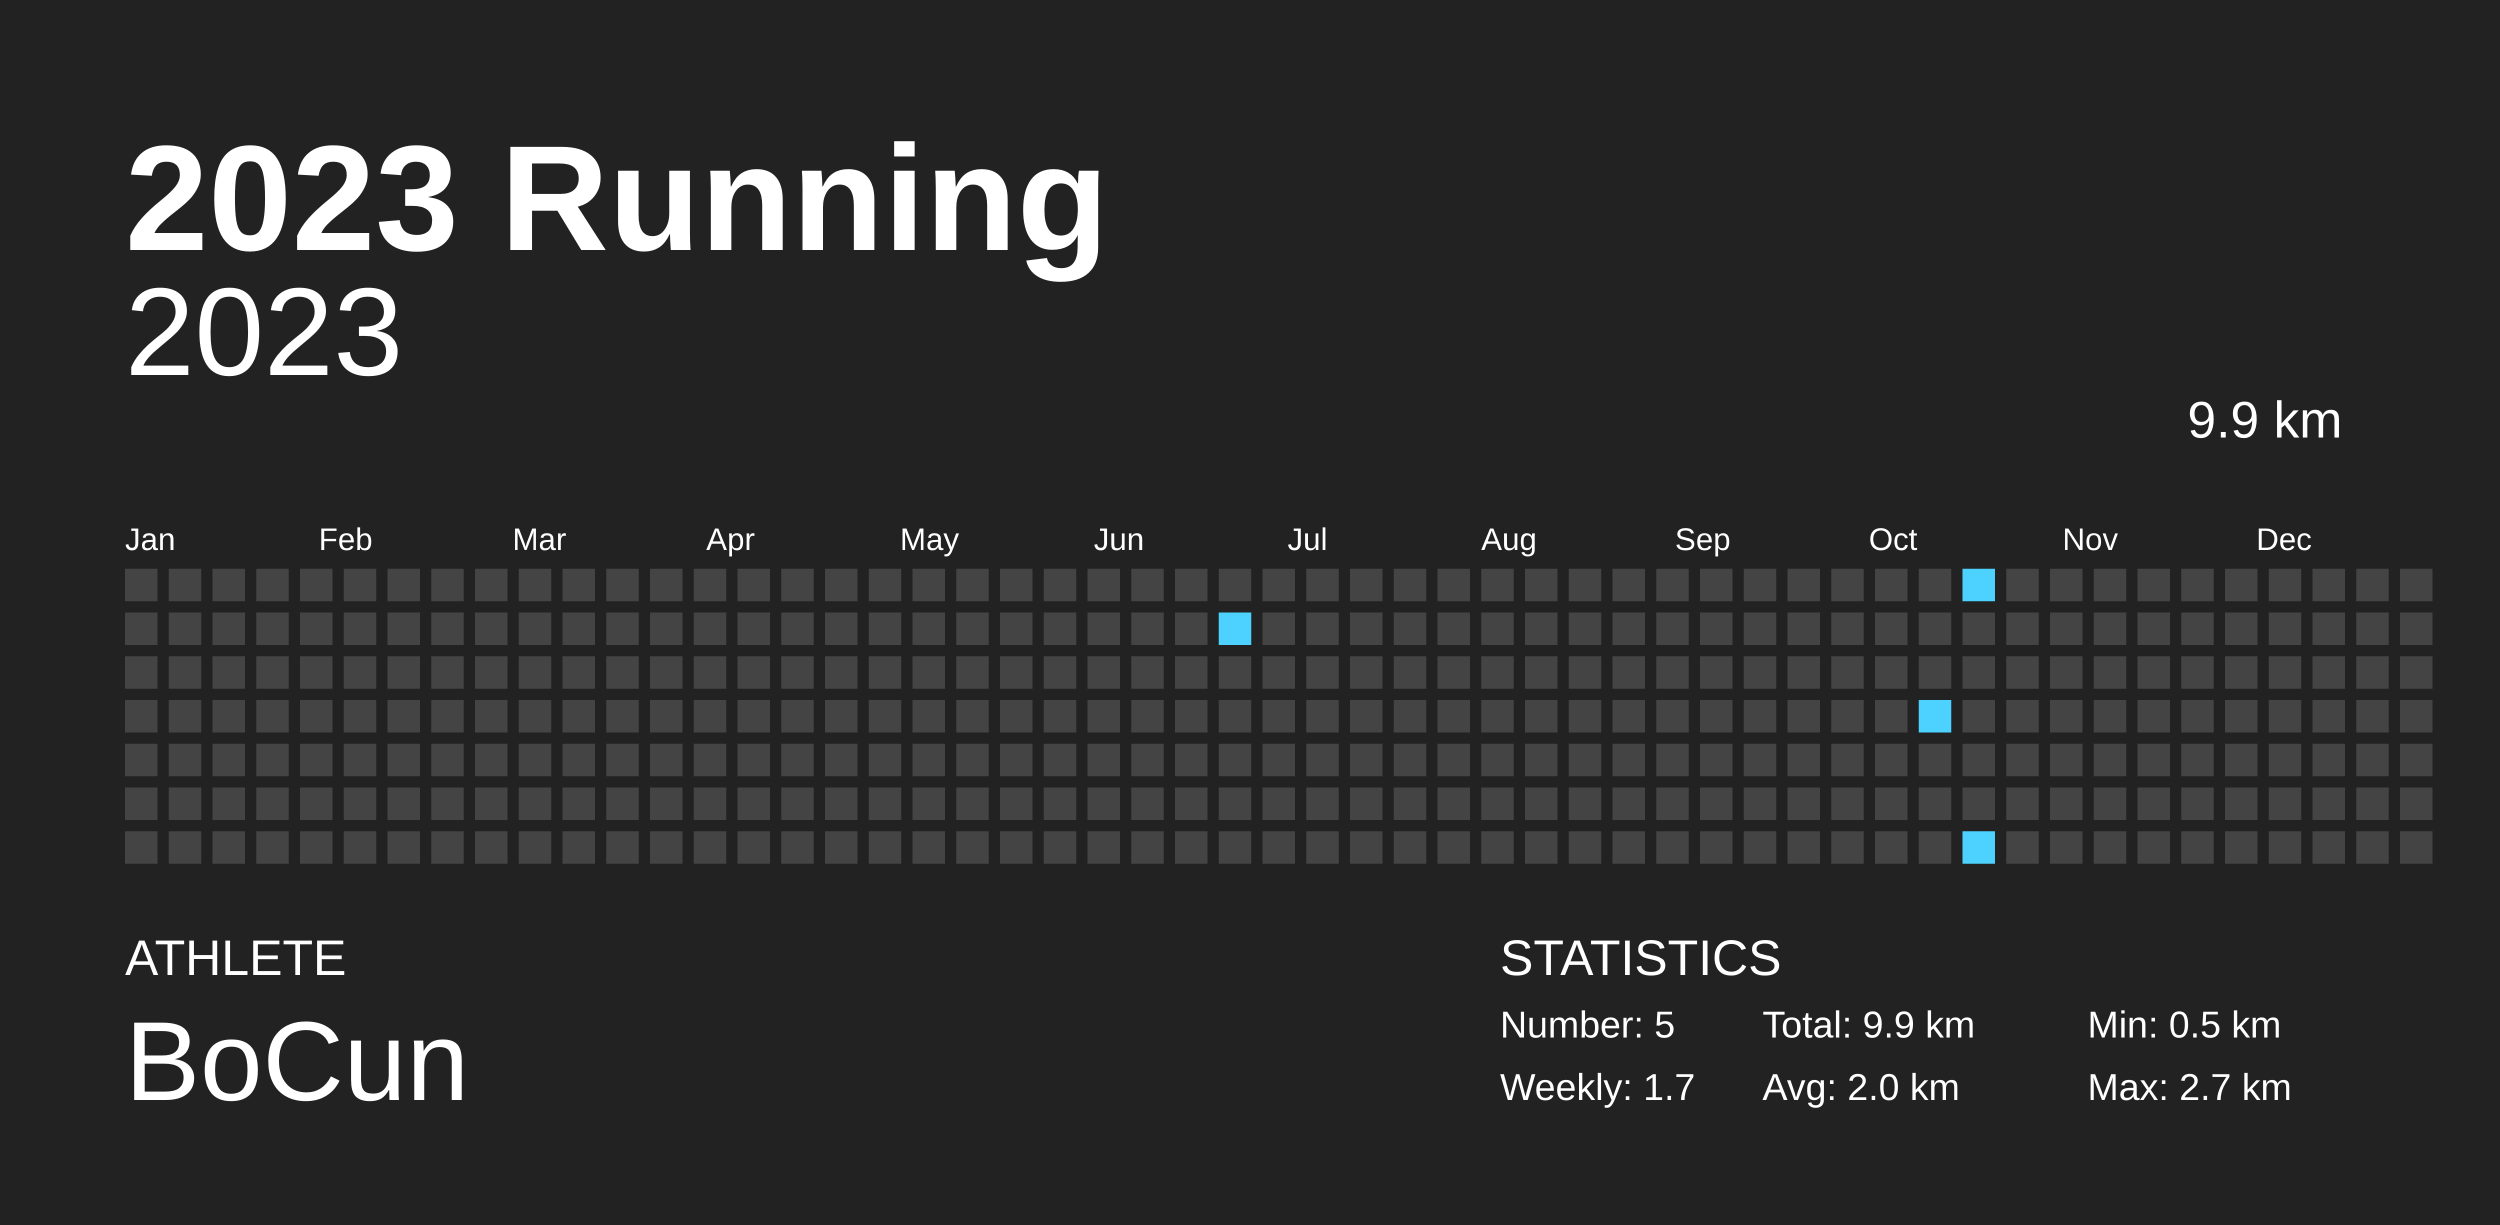
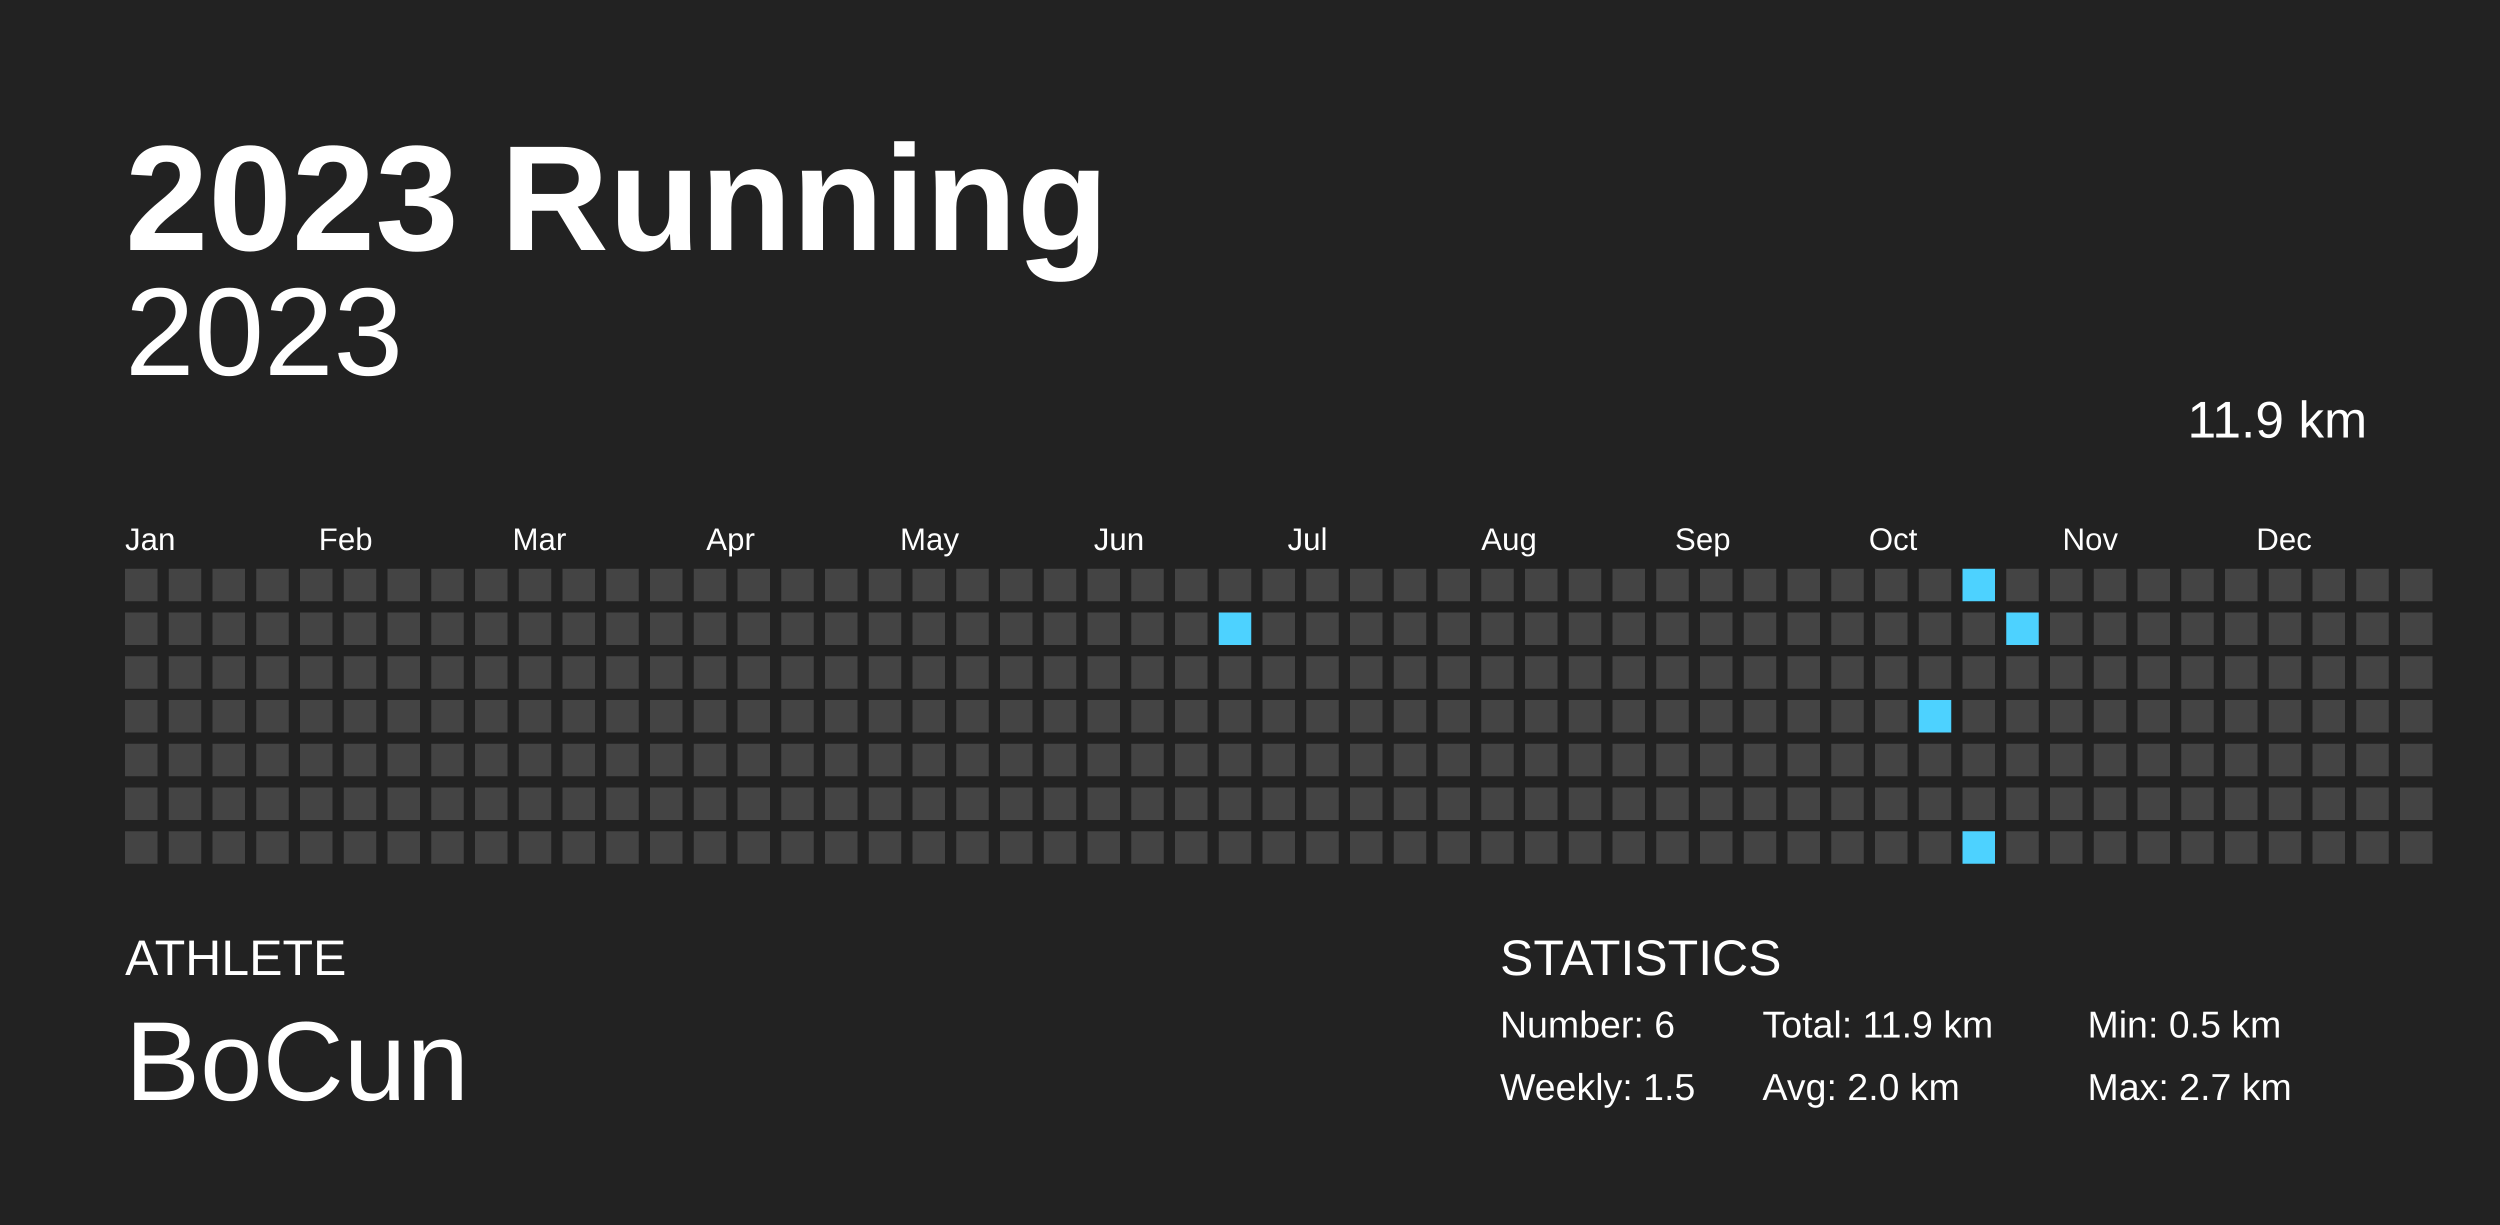
<svg xmlns="http://www.w3.org/2000/svg" baseProfile="full" height="98mm" version="1.1" viewBox="0,0,200,98" width="200mm">
  <defs />
  <rect fill="#222222" height="98" width="200" x="0" y="0" />
  <text fill="#FFFFFF" style="font-size:12px; font-family:Arial; font-weight:bold;" x="10" y="20">2023 Running</text>
  <text fill="#FFFFFF" style="font-size:4px; font-family:Arial" x="10" y="78">ATHLETE</text>
  <text fill="#FFFFFF" style="font-size:9px; font-family:Arial" x="10" y="88">BoCun</text>
  <text fill="#FFFFFF" style="font-size:4px; font-family:Arial" x="120" y="78">STATISTICS</text>
-   <text fill="#FFFFFF" style="font-size:3px; font-family:Arial" x="120" y="83">Number: 5</text>
-   <text fill="#FFFFFF" style="font-size:3px; font-family:Arial" x="120" y="88">Weekly: 1.7</text>
-   <text fill="#FFFFFF" style="font-size:3px; font-family:Arial" x="141" y="83">Total: 9.9 km</text>
+   <text fill="#FFFFFF" style="font-size:3px; font-family:Arial" x="120" y="83">Number: 6</text>
+   <text fill="#FFFFFF" style="font-size:3px; font-family:Arial" x="120" y="88">Weekly: 1.5</text>
+   <text fill="#FFFFFF" style="font-size:3px; font-family:Arial" x="141" y="83">Total: 11.9 km</text>
  <text fill="#FFFFFF" style="font-size:3px; font-family:Arial" x="141" y="88">Avg: 2.0 km</text>
  <text fill="#FFFFFF" style="font-size:3px; font-family:Arial" x="167" y="83">Min: 0.5 km</text>
  <text fill="#FFFFFF" style="font-size:3px; font-family:Arial" x="167" y="88">Max: 2.7 km</text>
  <text alignment-baseline="hanging" fill="#FFFFFF" style="font-size:10.0px; font-family:Arial;" x="10" y="30">2023</text>
-   <text alignment-baseline="hanging" fill="#FFFFFF" style="font-size:4.125px; font-family:Arial;" x="175" y="35">9.9 km</text>
+   <text alignment-baseline="hanging" fill="#FFFFFF" style="font-size:4.125px; font-family:Arial;" x="175" y="35">11.9 km</text>
  <text fill="#FFFFFF" style="font-size:2.5px; font-family:Arial" x="10.0" y="44">Jan</text>
  <text fill="#FFFFFF" style="font-size:2.5px; font-family:Arial" x="25.5" y="44">Feb</text>
  <text fill="#FFFFFF" style="font-size:2.5px; font-family:Arial" x="41.0" y="44">Mar</text>
  <text fill="#FFFFFF" style="font-size:2.5px; font-family:Arial" x="56.5" y="44">Apr</text>
  <text fill="#FFFFFF" style="font-size:2.5px; font-family:Arial" x="72.0" y="44">May</text>
  <text fill="#FFFFFF" style="font-size:2.5px; font-family:Arial" x="87.5" y="44">Jun</text>
  <text fill="#FFFFFF" style="font-size:2.5px; font-family:Arial" x="103.0" y="44">Jul</text>
  <text fill="#FFFFFF" style="font-size:2.5px; font-family:Arial" x="118.5" y="44">Aug</text>
  <text fill="#FFFFFF" style="font-size:2.5px; font-family:Arial" x="134.0" y="44">Sep</text>
  <text fill="#FFFFFF" style="font-size:2.5px; font-family:Arial" x="149.5" y="44">Oct</text>
  <text fill="#FFFFFF" style="font-size:2.5px; font-family:Arial" x="165.0" y="44">Nov</text>
  <text fill="#FFFFFF" style="font-size:2.5px; font-family:Arial" x="180.5" y="44">Dec</text>
  <rect fill="#444444" height="2.6" width="2.6" x="10.0" y="45.5" />
  <rect fill="#444444" height="2.6" width="2.6" x="10.0" y="49.0" />
  <rect fill="#444444" height="2.6" width="2.6" x="10.0" y="52.5" />
  <rect fill="#444444" height="2.6" width="2.6" x="10.0" y="56.0" />
  <rect fill="#444444" height="2.6" width="2.6" x="10.0" y="59.5" />
  <rect fill="#444444" height="2.6" width="2.6" x="10.0" y="63.0" />
  <rect fill="#444444" height="2.6" width="2.6" x="10.0" y="66.5" />
  <rect fill="#444444" height="2.6" width="2.6" x="13.5" y="45.5" />
  <rect fill="#444444" height="2.6" width="2.6" x="13.5" y="49.0" />
  <rect fill="#444444" height="2.6" width="2.6" x="13.5" y="52.5" />
  <rect fill="#444444" height="2.6" width="2.6" x="13.5" y="56.0" />
  <rect fill="#444444" height="2.6" width="2.6" x="13.5" y="59.5" />
  <rect fill="#444444" height="2.6" width="2.6" x="13.5" y="63.0" />
  <rect fill="#444444" height="2.6" width="2.6" x="13.5" y="66.5" />
  <rect fill="#444444" height="2.6" width="2.6" x="17.0" y="45.5" />
  <rect fill="#444444" height="2.6" width="2.6" x="17.0" y="49.0" />
  <rect fill="#444444" height="2.6" width="2.6" x="17.0" y="52.5" />
  <rect fill="#444444" height="2.6" width="2.6" x="17.0" y="56.0" />
  <rect fill="#444444" height="2.6" width="2.6" x="17.0" y="59.5" />
  <rect fill="#444444" height="2.6" width="2.6" x="17.0" y="63.0" />
  <rect fill="#444444" height="2.6" width="2.6" x="17.0" y="66.5" />
  <rect fill="#444444" height="2.6" width="2.6" x="20.5" y="45.5" />
  <rect fill="#444444" height="2.6" width="2.6" x="20.5" y="49.0" />
  <rect fill="#444444" height="2.6" width="2.6" x="20.5" y="52.5" />
  <rect fill="#444444" height="2.6" width="2.6" x="20.5" y="56.0" />
  <rect fill="#444444" height="2.6" width="2.6" x="20.5" y="59.5" />
  <rect fill="#444444" height="2.6" width="2.6" x="20.5" y="63.0" />
  <rect fill="#444444" height="2.6" width="2.6" x="20.5" y="66.5" />
  <rect fill="#444444" height="2.6" width="2.6" x="24.0" y="45.5" />
  <rect fill="#444444" height="2.6" width="2.6" x="24.0" y="49.0" />
  <rect fill="#444444" height="2.6" width="2.6" x="24.0" y="52.5" />
  <rect fill="#444444" height="2.6" width="2.6" x="24.0" y="56.0" />
  <rect fill="#444444" height="2.6" width="2.6" x="24.0" y="59.5" />
  <rect fill="#444444" height="2.6" width="2.6" x="24.0" y="63.0" />
  <rect fill="#444444" height="2.6" width="2.6" x="24.0" y="66.5" />
  <rect fill="#444444" height="2.6" width="2.6" x="27.5" y="45.5" />
  <rect fill="#444444" height="2.6" width="2.6" x="27.5" y="49.0" />
  <rect fill="#444444" height="2.6" width="2.6" x="27.5" y="52.5" />
  <rect fill="#444444" height="2.6" width="2.6" x="27.5" y="56.0" />
  <rect fill="#444444" height="2.6" width="2.6" x="27.5" y="59.5" />
  <rect fill="#444444" height="2.6" width="2.6" x="27.5" y="63.0" />
  <rect fill="#444444" height="2.6" width="2.6" x="27.5" y="66.5" />
  <rect fill="#444444" height="2.6" width="2.6" x="31.0" y="45.5" />
  <rect fill="#444444" height="2.6" width="2.6" x="31.0" y="49.0" />
  <rect fill="#444444" height="2.6" width="2.6" x="31.0" y="52.5" />
  <rect fill="#444444" height="2.6" width="2.6" x="31.0" y="56.0" />
  <rect fill="#444444" height="2.6" width="2.6" x="31.0" y="59.5" />
  <rect fill="#444444" height="2.6" width="2.6" x="31.0" y="63.0" />
  <rect fill="#444444" height="2.6" width="2.6" x="31.0" y="66.5" />
  <rect fill="#444444" height="2.6" width="2.6" x="34.5" y="45.5" />
  <rect fill="#444444" height="2.6" width="2.6" x="34.5" y="49.0" />
  <rect fill="#444444" height="2.6" width="2.6" x="34.5" y="52.5" />
  <rect fill="#444444" height="2.6" width="2.6" x="34.5" y="56.0" />
  <rect fill="#444444" height="2.6" width="2.6" x="34.5" y="59.5" />
  <rect fill="#444444" height="2.6" width="2.6" x="34.5" y="63.0" />
  <rect fill="#444444" height="2.6" width="2.6" x="34.5" y="66.5" />
  <rect fill="#444444" height="2.6" width="2.6" x="38.0" y="45.5" />
  <rect fill="#444444" height="2.6" width="2.6" x="38.0" y="49.0" />
  <rect fill="#444444" height="2.6" width="2.6" x="38.0" y="52.5" />
  <rect fill="#444444" height="2.6" width="2.6" x="38.0" y="56.0" />
  <rect fill="#444444" height="2.6" width="2.6" x="38.0" y="59.5" />
  <rect fill="#444444" height="2.6" width="2.6" x="38.0" y="63.0" />
  <rect fill="#444444" height="2.6" width="2.6" x="38.0" y="66.5" />
  <rect fill="#444444" height="2.6" width="2.6" x="41.5" y="45.5" />
  <rect fill="#444444" height="2.6" width="2.6" x="41.5" y="49.0" />
  <rect fill="#444444" height="2.6" width="2.6" x="41.5" y="52.5" />
  <rect fill="#444444" height="2.6" width="2.6" x="41.5" y="56.0" />
  <rect fill="#444444" height="2.6" width="2.6" x="41.5" y="59.5" />
  <rect fill="#444444" height="2.6" width="2.6" x="41.5" y="63.0" />
  <rect fill="#444444" height="2.6" width="2.6" x="41.5" y="66.5" />
  <rect fill="#444444" height="2.6" width="2.6" x="45.0" y="45.5" />
  <rect fill="#444444" height="2.6" width="2.6" x="45.0" y="49.0" />
  <rect fill="#444444" height="2.6" width="2.6" x="45.0" y="52.5" />
  <rect fill="#444444" height="2.6" width="2.6" x="45.0" y="56.0" />
  <rect fill="#444444" height="2.6" width="2.6" x="45.0" y="59.5" />
  <rect fill="#444444" height="2.6" width="2.6" x="45.0" y="63.0" />
  <rect fill="#444444" height="2.6" width="2.6" x="45.0" y="66.5" />
  <rect fill="#444444" height="2.6" width="2.6" x="48.5" y="45.5" />
  <rect fill="#444444" height="2.6" width="2.6" x="48.5" y="49.0" />
  <rect fill="#444444" height="2.6" width="2.6" x="48.5" y="52.5" />
  <rect fill="#444444" height="2.6" width="2.6" x="48.5" y="56.0" />
  <rect fill="#444444" height="2.6" width="2.6" x="48.5" y="59.5" />
  <rect fill="#444444" height="2.6" width="2.6" x="48.5" y="63.0" />
  <rect fill="#444444" height="2.6" width="2.6" x="48.5" y="66.5" />
  <rect fill="#444444" height="2.6" width="2.6" x="52.0" y="45.5" />
  <rect fill="#444444" height="2.6" width="2.6" x="52.0" y="49.0" />
  <rect fill="#444444" height="2.6" width="2.6" x="52.0" y="52.5" />
  <rect fill="#444444" height="2.6" width="2.6" x="52.0" y="56.0" />
  <rect fill="#444444" height="2.6" width="2.6" x="52.0" y="59.5" />
  <rect fill="#444444" height="2.6" width="2.6" x="52.0" y="63.0" />
  <rect fill="#444444" height="2.6" width="2.6" x="52.0" y="66.5" />
  <rect fill="#444444" height="2.6" width="2.6" x="55.5" y="45.5" />
  <rect fill="#444444" height="2.6" width="2.6" x="55.5" y="49.0" />
  <rect fill="#444444" height="2.6" width="2.6" x="55.5" y="52.5" />
  <rect fill="#444444" height="2.6" width="2.6" x="55.5" y="56.0" />
  <rect fill="#444444" height="2.6" width="2.6" x="55.5" y="59.5" />
  <rect fill="#444444" height="2.6" width="2.6" x="55.5" y="63.0" />
  <rect fill="#444444" height="2.6" width="2.6" x="55.5" y="66.5" />
  <rect fill="#444444" height="2.6" width="2.6" x="59.0" y="45.5" />
  <rect fill="#444444" height="2.6" width="2.6" x="59.0" y="49.0" />
  <rect fill="#444444" height="2.6" width="2.6" x="59.0" y="52.5" />
  <rect fill="#444444" height="2.6" width="2.6" x="59.0" y="56.0" />
  <rect fill="#444444" height="2.6" width="2.6" x="59.0" y="59.5" />
  <rect fill="#444444" height="2.6" width="2.6" x="59.0" y="63.0" />
  <rect fill="#444444" height="2.6" width="2.6" x="59.0" y="66.5" />
  <rect fill="#444444" height="2.6" width="2.6" x="62.5" y="45.5" />
  <rect fill="#444444" height="2.6" width="2.6" x="62.5" y="49.0" />
  <rect fill="#444444" height="2.6" width="2.6" x="62.5" y="52.5" />
  <rect fill="#444444" height="2.6" width="2.6" x="62.5" y="56.0" />
  <rect fill="#444444" height="2.6" width="2.6" x="62.5" y="59.5" />
  <rect fill="#444444" height="2.6" width="2.6" x="62.5" y="63.0" />
  <rect fill="#444444" height="2.6" width="2.6" x="62.5" y="66.5" />
  <rect fill="#444444" height="2.6" width="2.6" x="66.0" y="45.5" />
  <rect fill="#444444" height="2.6" width="2.6" x="66.0" y="49.0" />
  <rect fill="#444444" height="2.6" width="2.6" x="66.0" y="52.5" />
  <rect fill="#444444" height="2.6" width="2.6" x="66.0" y="56.0" />
  <rect fill="#444444" height="2.6" width="2.6" x="66.0" y="59.5" />
  <rect fill="#444444" height="2.6" width="2.6" x="66.0" y="63.0" />
  <rect fill="#444444" height="2.6" width="2.6" x="66.0" y="66.5" />
  <rect fill="#444444" height="2.6" width="2.6" x="69.5" y="45.5" />
  <rect fill="#444444" height="2.6" width="2.6" x="69.5" y="49.0" />
  <rect fill="#444444" height="2.6" width="2.6" x="69.5" y="52.5" />
  <rect fill="#444444" height="2.6" width="2.6" x="69.5" y="56.0" />
  <rect fill="#444444" height="2.6" width="2.6" x="69.5" y="59.5" />
  <rect fill="#444444" height="2.6" width="2.6" x="69.5" y="63.0" />
  <rect fill="#444444" height="2.6" width="2.6" x="69.5" y="66.5" />
  <rect fill="#444444" height="2.6" width="2.6" x="73.0" y="45.5" />
  <rect fill="#444444" height="2.6" width="2.6" x="73.0" y="49.0" />
  <rect fill="#444444" height="2.6" width="2.6" x="73.0" y="52.5" />
  <rect fill="#444444" height="2.6" width="2.6" x="73.0" y="56.0" />
  <rect fill="#444444" height="2.6" width="2.6" x="73.0" y="59.5" />
  <rect fill="#444444" height="2.6" width="2.6" x="73.0" y="63.0" />
  <rect fill="#444444" height="2.6" width="2.6" x="73.0" y="66.5" />
  <rect fill="#444444" height="2.6" width="2.6" x="76.5" y="45.5" />
  <rect fill="#444444" height="2.6" width="2.6" x="76.5" y="49.0" />
  <rect fill="#444444" height="2.6" width="2.6" x="76.5" y="52.5" />
  <rect fill="#444444" height="2.6" width="2.6" x="76.5" y="56.0" />
  <rect fill="#444444" height="2.6" width="2.6" x="76.5" y="59.5" />
  <rect fill="#444444" height="2.6" width="2.6" x="76.5" y="63.0" />
  <rect fill="#444444" height="2.6" width="2.6" x="76.5" y="66.5" />
  <rect fill="#444444" height="2.6" width="2.6" x="80.0" y="45.5" />
  <rect fill="#444444" height="2.6" width="2.6" x="80.0" y="49.0" />
  <rect fill="#444444" height="2.6" width="2.6" x="80.0" y="52.5" />
  <rect fill="#444444" height="2.6" width="2.6" x="80.0" y="56.0" />
  <rect fill="#444444" height="2.6" width="2.6" x="80.0" y="59.5" />
  <rect fill="#444444" height="2.6" width="2.6" x="80.0" y="63.0" />
  <rect fill="#444444" height="2.6" width="2.6" x="80.0" y="66.5" />
  <rect fill="#444444" height="2.6" width="2.6" x="83.5" y="45.5" />
  <rect fill="#444444" height="2.6" width="2.6" x="83.5" y="49.0" />
  <rect fill="#444444" height="2.6" width="2.6" x="83.5" y="52.5" />
  <rect fill="#444444" height="2.6" width="2.6" x="83.5" y="56.0" />
  <rect fill="#444444" height="2.6" width="2.6" x="83.5" y="59.5" />
  <rect fill="#444444" height="2.6" width="2.6" x="83.5" y="63.0" />
  <rect fill="#444444" height="2.6" width="2.6" x="83.5" y="66.5" />
  <rect fill="#444444" height="2.6" width="2.6" x="87.0" y="45.5" />
  <rect fill="#444444" height="2.6" width="2.6" x="87.0" y="49.0" />
  <rect fill="#444444" height="2.6" width="2.6" x="87.0" y="52.5" />
  <rect fill="#444444" height="2.6" width="2.6" x="87.0" y="56.0" />
  <rect fill="#444444" height="2.6" width="2.6" x="87.0" y="59.5" />
  <rect fill="#444444" height="2.6" width="2.6" x="87.0" y="63.0" />
  <rect fill="#444444" height="2.6" width="2.6" x="87.0" y="66.5" />
  <rect fill="#444444" height="2.6" width="2.6" x="90.5" y="45.5" />
  <rect fill="#444444" height="2.6" width="2.6" x="90.5" y="49.0" />
  <rect fill="#444444" height="2.6" width="2.6" x="90.5" y="52.5" />
  <rect fill="#444444" height="2.6" width="2.6" x="90.5" y="56.0" />
  <rect fill="#444444" height="2.6" width="2.6" x="90.5" y="59.5" />
  <rect fill="#444444" height="2.6" width="2.6" x="90.5" y="63.0" />
  <rect fill="#444444" height="2.6" width="2.6" x="90.5" y="66.5" />
  <rect fill="#444444" height="2.6" width="2.6" x="94.0" y="45.5" />
  <rect fill="#444444" height="2.6" width="2.6" x="94.0" y="49.0" />
  <rect fill="#444444" height="2.6" width="2.6" x="94.0" y="52.5" />
  <rect fill="#444444" height="2.6" width="2.6" x="94.0" y="56.0" />
  <rect fill="#444444" height="2.6" width="2.6" x="94.0" y="59.5" />
  <rect fill="#444444" height="2.6" width="2.6" x="94.0" y="63.0" />
  <rect fill="#444444" height="2.6" width="2.6" x="94.0" y="66.5" />
  <rect fill="#444444" height="2.6" width="2.6" x="97.5" y="45.5" />
  <rect fill="#4dd2ff" height="2.6" width="2.6" x="97.5" y="49.0" />
  <rect fill="#444444" height="2.6" width="2.6" x="97.5" y="52.5" />
  <rect fill="#444444" height="2.6" width="2.6" x="97.5" y="56.0" />
  <rect fill="#444444" height="2.6" width="2.6" x="97.5" y="59.5" />
  <rect fill="#444444" height="2.6" width="2.6" x="97.5" y="63.0" />
  <rect fill="#444444" height="2.6" width="2.6" x="97.5" y="66.5" />
  <rect fill="#444444" height="2.6" width="2.6" x="101.0" y="45.5" />
  <rect fill="#444444" height="2.6" width="2.6" x="101.0" y="49.0" />
  <rect fill="#444444" height="2.6" width="2.6" x="101.0" y="52.5" />
  <rect fill="#444444" height="2.6" width="2.6" x="101.0" y="56.0" />
  <rect fill="#444444" height="2.6" width="2.6" x="101.0" y="59.5" />
  <rect fill="#444444" height="2.6" width="2.6" x="101.0" y="63.0" />
  <rect fill="#444444" height="2.6" width="2.6" x="101.0" y="66.5" />
  <rect fill="#444444" height="2.6" width="2.6" x="104.5" y="45.5" />
  <rect fill="#444444" height="2.6" width="2.6" x="104.5" y="49.0" />
  <rect fill="#444444" height="2.6" width="2.6" x="104.5" y="52.5" />
  <rect fill="#444444" height="2.6" width="2.6" x="104.5" y="56.0" />
  <rect fill="#444444" height="2.6" width="2.6" x="104.5" y="59.5" />
  <rect fill="#444444" height="2.6" width="2.6" x="104.5" y="63.0" />
  <rect fill="#444444" height="2.6" width="2.6" x="104.5" y="66.5" />
  <rect fill="#444444" height="2.6" width="2.6" x="108.0" y="45.5" />
  <rect fill="#444444" height="2.6" width="2.6" x="108.0" y="49.0" />
  <rect fill="#444444" height="2.6" width="2.6" x="108.0" y="52.5" />
  <rect fill="#444444" height="2.6" width="2.6" x="108.0" y="56.0" />
  <rect fill="#444444" height="2.6" width="2.6" x="108.0" y="59.5" />
  <rect fill="#444444" height="2.6" width="2.6" x="108.0" y="63.0" />
  <rect fill="#444444" height="2.6" width="2.6" x="108.0" y="66.5" />
  <rect fill="#444444" height="2.6" width="2.6" x="111.5" y="45.5" />
  <rect fill="#444444" height="2.6" width="2.6" x="111.5" y="49.0" />
  <rect fill="#444444" height="2.6" width="2.6" x="111.5" y="52.5" />
  <rect fill="#444444" height="2.6" width="2.6" x="111.5" y="56.0" />
  <rect fill="#444444" height="2.6" width="2.6" x="111.5" y="59.5" />
  <rect fill="#444444" height="2.6" width="2.6" x="111.5" y="63.0" />
  <rect fill="#444444" height="2.6" width="2.6" x="111.5" y="66.5" />
  <rect fill="#444444" height="2.6" width="2.6" x="115.0" y="45.5" />
  <rect fill="#444444" height="2.6" width="2.6" x="115.0" y="49.0" />
  <rect fill="#444444" height="2.6" width="2.6" x="115.0" y="52.5" />
  <rect fill="#444444" height="2.6" width="2.6" x="115.0" y="56.0" />
  <rect fill="#444444" height="2.6" width="2.6" x="115.0" y="59.5" />
  <rect fill="#444444" height="2.6" width="2.6" x="115.0" y="63.0" />
  <rect fill="#444444" height="2.6" width="2.6" x="115.0" y="66.5" />
  <rect fill="#444444" height="2.6" width="2.6" x="118.5" y="45.5" />
  <rect fill="#444444" height="2.6" width="2.6" x="118.5" y="49.0" />
  <rect fill="#444444" height="2.6" width="2.6" x="118.5" y="52.5" />
  <rect fill="#444444" height="2.6" width="2.6" x="118.5" y="56.0" />
  <rect fill="#444444" height="2.6" width="2.6" x="118.5" y="59.5" />
  <rect fill="#444444" height="2.6" width="2.6" x="118.5" y="63.0" />
  <rect fill="#444444" height="2.6" width="2.6" x="118.5" y="66.5" />
  <rect fill="#444444" height="2.6" width="2.6" x="122.0" y="45.5" />
  <rect fill="#444444" height="2.6" width="2.6" x="122.0" y="49.0" />
  <rect fill="#444444" height="2.6" width="2.6" x="122.0" y="52.5" />
  <rect fill="#444444" height="2.6" width="2.6" x="122.0" y="56.0" />
  <rect fill="#444444" height="2.6" width="2.6" x="122.0" y="59.5" />
  <rect fill="#444444" height="2.6" width="2.6" x="122.0" y="63.0" />
  <rect fill="#444444" height="2.6" width="2.6" x="122.0" y="66.5" />
  <rect fill="#444444" height="2.6" width="2.6" x="125.5" y="45.5" />
  <rect fill="#444444" height="2.6" width="2.6" x="125.5" y="49.0" />
  <rect fill="#444444" height="2.6" width="2.6" x="125.5" y="52.5" />
  <rect fill="#444444" height="2.6" width="2.6" x="125.5" y="56.0" />
  <rect fill="#444444" height="2.6" width="2.6" x="125.5" y="59.5" />
  <rect fill="#444444" height="2.6" width="2.6" x="125.5" y="63.0" />
  <rect fill="#444444" height="2.6" width="2.6" x="125.5" y="66.5" />
  <rect fill="#444444" height="2.6" width="2.6" x="129.0" y="45.5" />
  <rect fill="#444444" height="2.6" width="2.6" x="129.0" y="49.0" />
  <rect fill="#444444" height="2.6" width="2.6" x="129.0" y="52.5" />
  <rect fill="#444444" height="2.6" width="2.6" x="129.0" y="56.0" />
  <rect fill="#444444" height="2.6" width="2.6" x="129.0" y="59.5" />
  <rect fill="#444444" height="2.6" width="2.6" x="129.0" y="63.0" />
  <rect fill="#444444" height="2.6" width="2.6" x="129.0" y="66.5" />
  <rect fill="#444444" height="2.6" width="2.6" x="132.5" y="45.5" />
  <rect fill="#444444" height="2.6" width="2.6" x="132.5" y="49.0" />
  <rect fill="#444444" height="2.6" width="2.6" x="132.5" y="52.5" />
  <rect fill="#444444" height="2.6" width="2.6" x="132.5" y="56.0" />
  <rect fill="#444444" height="2.6" width="2.6" x="132.5" y="59.5" />
  <rect fill="#444444" height="2.6" width="2.6" x="132.5" y="63.0" />
  <rect fill="#444444" height="2.6" width="2.6" x="132.5" y="66.5" />
  <rect fill="#444444" height="2.6" width="2.6" x="136.0" y="45.5" />
  <rect fill="#444444" height="2.6" width="2.6" x="136.0" y="49.0" />
  <rect fill="#444444" height="2.6" width="2.6" x="136.0" y="52.5" />
  <rect fill="#444444" height="2.6" width="2.6" x="136.0" y="56.0" />
  <rect fill="#444444" height="2.6" width="2.6" x="136.0" y="59.5" />
  <rect fill="#444444" height="2.6" width="2.6" x="136.0" y="63.0" />
  <rect fill="#444444" height="2.6" width="2.6" x="136.0" y="66.5" />
  <rect fill="#444444" height="2.6" width="2.6" x="139.5" y="45.5" />
  <rect fill="#444444" height="2.6" width="2.6" x="139.5" y="49.0" />
  <rect fill="#444444" height="2.6" width="2.6" x="139.5" y="52.5" />
  <rect fill="#444444" height="2.6" width="2.6" x="139.5" y="56.0" />
  <rect fill="#444444" height="2.6" width="2.6" x="139.5" y="59.5" />
  <rect fill="#444444" height="2.6" width="2.6" x="139.5" y="63.0" />
  <rect fill="#444444" height="2.6" width="2.6" x="139.5" y="66.5" />
  <rect fill="#444444" height="2.6" width="2.6" x="143.0" y="45.5" />
  <rect fill="#444444" height="2.6" width="2.6" x="143.0" y="49.0" />
  <rect fill="#444444" height="2.6" width="2.6" x="143.0" y="52.5" />
  <rect fill="#444444" height="2.6" width="2.6" x="143.0" y="56.0" />
  <rect fill="#444444" height="2.6" width="2.6" x="143.0" y="59.5" />
  <rect fill="#444444" height="2.6" width="2.6" x="143.0" y="63.0" />
  <rect fill="#444444" height="2.6" width="2.6" x="143.0" y="66.5" />
  <rect fill="#444444" height="2.6" width="2.6" x="146.5" y="45.5" />
  <rect fill="#444444" height="2.6" width="2.6" x="146.5" y="49.0" />
  <rect fill="#444444" height="2.6" width="2.6" x="146.5" y="52.5" />
  <rect fill="#444444" height="2.6" width="2.6" x="146.5" y="56.0" />
  <rect fill="#444444" height="2.6" width="2.6" x="146.5" y="59.5" />
  <rect fill="#444444" height="2.6" width="2.6" x="146.5" y="63.0" />
  <rect fill="#444444" height="2.6" width="2.6" x="146.5" y="66.5" />
  <rect fill="#444444" height="2.6" width="2.6" x="150.0" y="45.5" />
  <rect fill="#444444" height="2.6" width="2.6" x="150.0" y="49.0" />
  <rect fill="#444444" height="2.6" width="2.6" x="150.0" y="52.5" />
  <rect fill="#444444" height="2.6" width="2.6" x="150.0" y="56.0" />
  <rect fill="#444444" height="2.6" width="2.6" x="150.0" y="59.5" />
  <rect fill="#444444" height="2.6" width="2.6" x="150.0" y="63.0" />
  <rect fill="#444444" height="2.6" width="2.6" x="150.0" y="66.5" />
  <rect fill="#444444" height="2.6" width="2.6" x="153.5" y="45.5" />
  <rect fill="#444444" height="2.6" width="2.6" x="153.5" y="49.0" />
  <rect fill="#444444" height="2.6" width="2.6" x="153.5" y="52.5" />
  <rect fill="#4dd2ff" height="2.6" width="2.6" x="153.5" y="56.0" />
  <rect fill="#444444" height="2.6" width="2.6" x="153.5" y="59.5" />
  <rect fill="#444444" height="2.6" width="2.6" x="153.5" y="63.0" />
  <rect fill="#444444" height="2.6" width="2.6" x="153.5" y="66.5" />
  <rect fill="#4dd2ff" height="2.6" width="2.6" x="157.0" y="45.5" />
  <rect fill="#444444" height="2.6" width="2.6" x="157.0" y="49.0" />
  <rect fill="#444444" height="2.6" width="2.6" x="157.0" y="52.5" />
  <rect fill="#444444" height="2.6" width="2.6" x="157.0" y="56.0" />
  <rect fill="#444444" height="2.6" width="2.6" x="157.0" y="59.5" />
  <rect fill="#444444" height="2.6" width="2.6" x="157.0" y="63.0" />
  <rect fill="#4dd2ff" height="2.6" width="2.6" x="157.0" y="66.5" />
  <rect fill="#444444" height="2.6" width="2.6" x="160.5" y="45.5" />
-   <rect fill="#444444" height="2.6" width="2.6" x="160.5" y="49.0" />
+   <rect fill="#4dd2ff" height="2.6" width="2.6" x="160.5" y="49.0" />
  <rect fill="#444444" height="2.6" width="2.6" x="160.5" y="52.5" />
  <rect fill="#444444" height="2.6" width="2.6" x="160.5" y="56.0" />
  <rect fill="#444444" height="2.6" width="2.6" x="160.5" y="59.5" />
  <rect fill="#444444" height="2.6" width="2.6" x="160.5" y="63.0" />
  <rect fill="#444444" height="2.6" width="2.6" x="160.5" y="66.5" />
  <rect fill="#444444" height="2.6" width="2.6" x="164.0" y="45.5" />
  <rect fill="#444444" height="2.6" width="2.6" x="164.0" y="49.0" />
  <rect fill="#444444" height="2.6" width="2.6" x="164.0" y="52.5" />
  <rect fill="#444444" height="2.6" width="2.6" x="164.0" y="56.0" />
  <rect fill="#444444" height="2.6" width="2.6" x="164.0" y="59.5" />
  <rect fill="#444444" height="2.6" width="2.6" x="164.0" y="63.0" />
  <rect fill="#444444" height="2.6" width="2.6" x="164.0" y="66.5" />
  <rect fill="#444444" height="2.6" width="2.6" x="167.5" y="45.5" />
  <rect fill="#444444" height="2.6" width="2.6" x="167.5" y="49.0" />
  <rect fill="#444444" height="2.6" width="2.6" x="167.5" y="52.5" />
  <rect fill="#444444" height="2.6" width="2.6" x="167.5" y="56.0" />
  <rect fill="#444444" height="2.6" width="2.6" x="167.5" y="59.5" />
  <rect fill="#444444" height="2.6" width="2.6" x="167.5" y="63.0" />
  <rect fill="#444444" height="2.6" width="2.6" x="167.5" y="66.5" />
  <rect fill="#444444" height="2.6" width="2.6" x="171.0" y="45.5" />
  <rect fill="#444444" height="2.6" width="2.6" x="171.0" y="49.0" />
  <rect fill="#444444" height="2.6" width="2.6" x="171.0" y="52.5" />
  <rect fill="#444444" height="2.6" width="2.6" x="171.0" y="56.0" />
  <rect fill="#444444" height="2.6" width="2.6" x="171.0" y="59.5" />
  <rect fill="#444444" height="2.6" width="2.6" x="171.0" y="63.0" />
  <rect fill="#444444" height="2.6" width="2.6" x="171.0" y="66.5" />
  <rect fill="#444444" height="2.6" width="2.6" x="174.5" y="45.5" />
  <rect fill="#444444" height="2.6" width="2.6" x="174.5" y="49.0" />
  <rect fill="#444444" height="2.6" width="2.6" x="174.5" y="52.5" />
  <rect fill="#444444" height="2.6" width="2.6" x="174.5" y="56.0" />
  <rect fill="#444444" height="2.6" width="2.6" x="174.5" y="59.5" />
  <rect fill="#444444" height="2.6" width="2.6" x="174.5" y="63.0" />
  <rect fill="#444444" height="2.6" width="2.6" x="174.5" y="66.5" />
  <rect fill="#444444" height="2.6" width="2.6" x="178.0" y="45.5" />
  <rect fill="#444444" height="2.6" width="2.6" x="178.0" y="49.0" />
  <rect fill="#444444" height="2.6" width="2.6" x="178.0" y="52.5" />
  <rect fill="#444444" height="2.6" width="2.6" x="178.0" y="56.0" />
  <rect fill="#444444" height="2.6" width="2.6" x="178.0" y="59.5" />
  <rect fill="#444444" height="2.6" width="2.6" x="178.0" y="63.0" />
  <rect fill="#444444" height="2.6" width="2.6" x="178.0" y="66.5" />
  <rect fill="#444444" height="2.6" width="2.6" x="181.5" y="45.5" />
  <rect fill="#444444" height="2.6" width="2.6" x="181.5" y="49.0" />
  <rect fill="#444444" height="2.6" width="2.6" x="181.5" y="52.5" />
  <rect fill="#444444" height="2.6" width="2.6" x="181.5" y="56.0" />
  <rect fill="#444444" height="2.6" width="2.6" x="181.5" y="59.5" />
  <rect fill="#444444" height="2.6" width="2.6" x="181.5" y="63.0" />
  <rect fill="#444444" height="2.6" width="2.6" x="181.5" y="66.5" />
  <rect fill="#444444" height="2.6" width="2.6" x="185.0" y="45.5" />
  <rect fill="#444444" height="2.6" width="2.6" x="185.0" y="49.0" />
  <rect fill="#444444" height="2.6" width="2.6" x="185.0" y="52.5" />
  <rect fill="#444444" height="2.6" width="2.6" x="185.0" y="56.0" />
  <rect fill="#444444" height="2.6" width="2.6" x="185.0" y="59.5" />
  <rect fill="#444444" height="2.6" width="2.6" x="185.0" y="63.0" />
  <rect fill="#444444" height="2.6" width="2.6" x="185.0" y="66.5" />
  <rect fill="#444444" height="2.6" width="2.6" x="188.5" y="45.5" />
  <rect fill="#444444" height="2.6" width="2.6" x="188.5" y="49.0" />
  <rect fill="#444444" height="2.6" width="2.6" x="188.5" y="52.5" />
  <rect fill="#444444" height="2.6" width="2.6" x="188.5" y="56.0" />
  <rect fill="#444444" height="2.6" width="2.6" x="188.5" y="59.5" />
  <rect fill="#444444" height="2.6" width="2.6" x="188.5" y="63.0" />
  <rect fill="#444444" height="2.6" width="2.6" x="188.5" y="66.5" />
  <rect fill="#444444" height="2.6" width="2.6" x="192.0" y="45.5" />
  <rect fill="#444444" height="2.6" width="2.6" x="192.0" y="49.0" />
  <rect fill="#444444" height="2.6" width="2.6" x="192.0" y="52.5" />
  <rect fill="#444444" height="2.6" width="2.6" x="192.0" y="56.0" />
  <rect fill="#444444" height="2.6" width="2.6" x="192.0" y="59.5" />
  <rect fill="#444444" height="2.6" width="2.6" x="192.0" y="63.0" />
  <rect fill="#444444" height="2.6" width="2.6" x="192.0" y="66.5" />
</svg>
